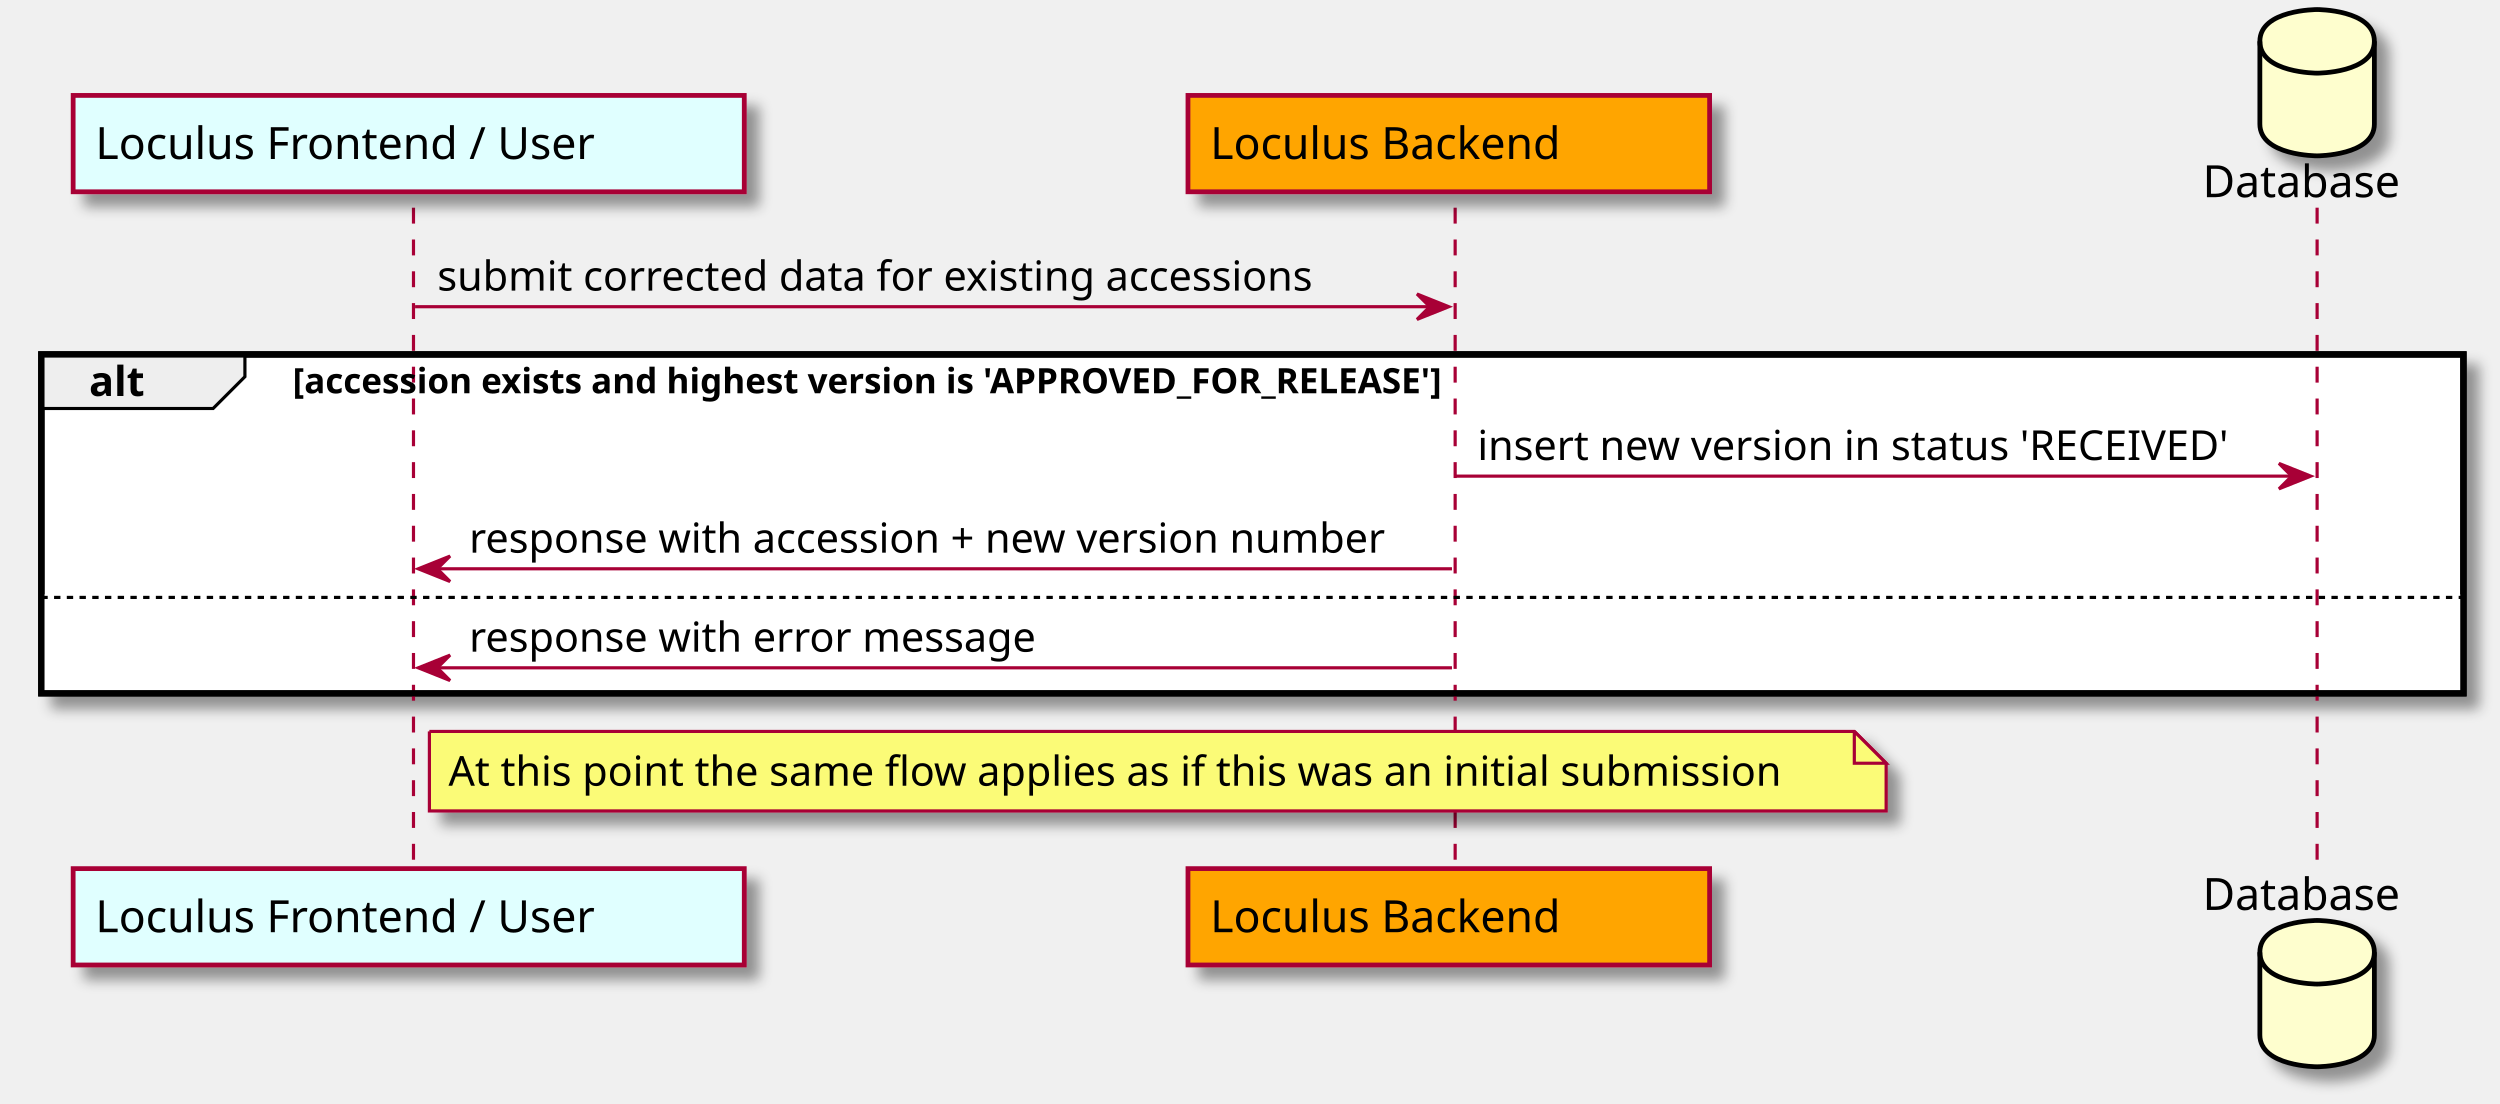
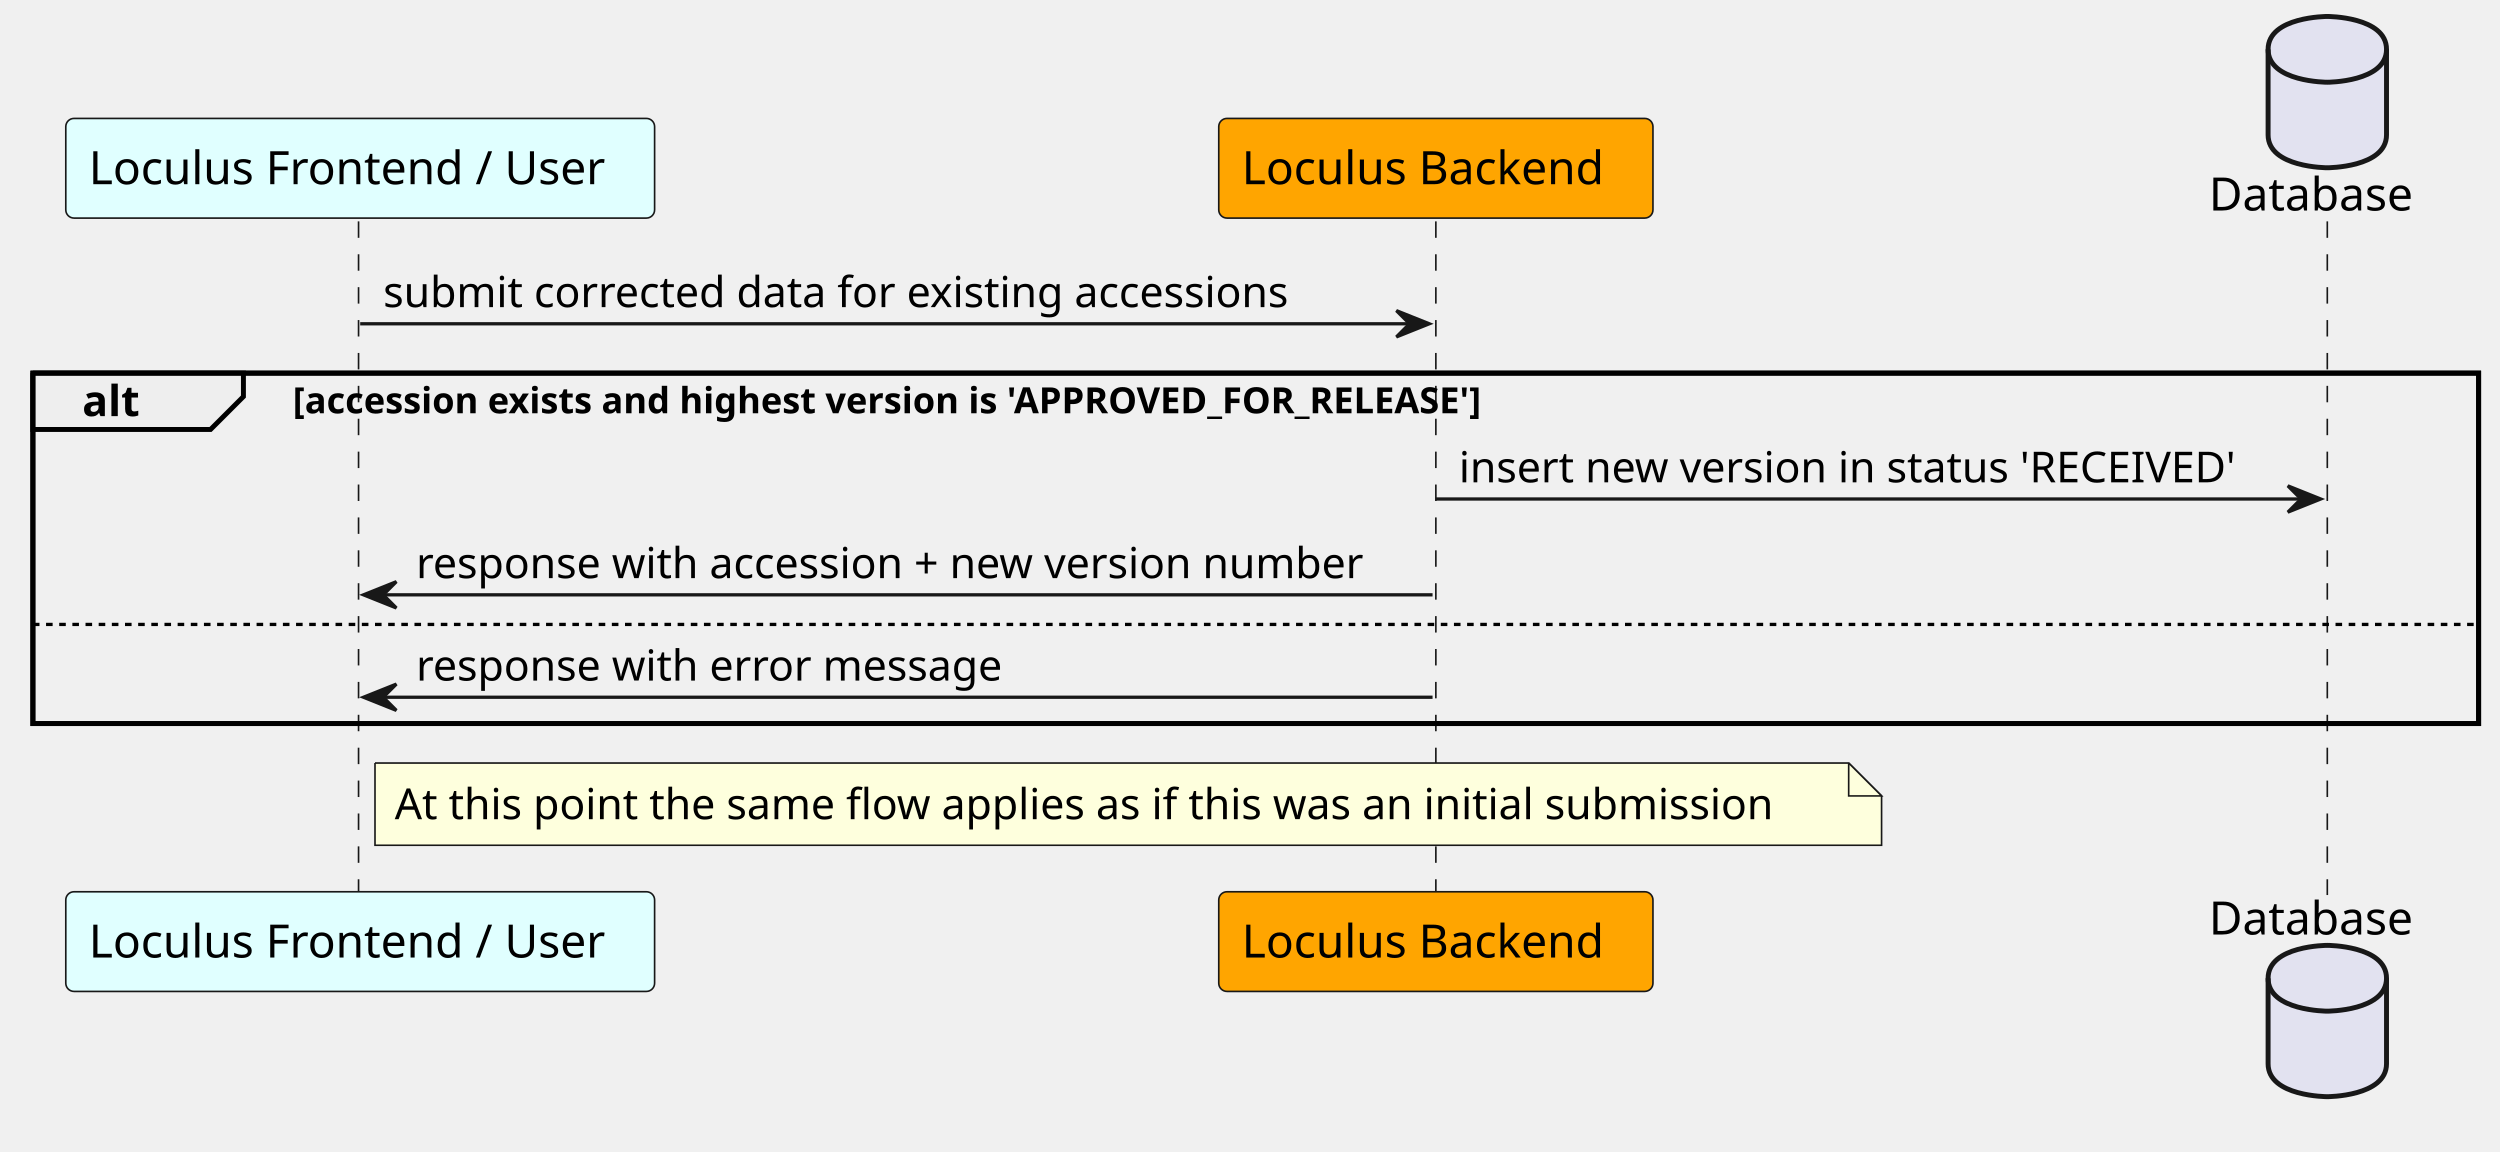
- <svg xmlns="http://www.w3.org/2000/svg" contentScriptType="application/ecmascript" contentStyleType="text/css" height="347px" preserveAspectRatio="none" style="width:786px;height:347px;" version="1.1" viewBox="0 0 786 347" width="786px" zoomAndPan="magnify">
-   <defs>
-     <filter height="300%" id="f10n8hi4q4nmrg" width="300%" x="-1" y="-1">
-       <feGaussianBlur result="blurOut" stdDeviation="2.0" />
-       <feColorMatrix in="blurOut" result="blurOut2" type="matrix" values="0 0 0 0 0 0 0 0 0 0 0 0 0 0 0 0 0 0 .4 0" />
-       <feOffset dx="4.0" dy="4.0" in="blurOut2" result="blurOut3" />
-       <feBlend in="SourceGraphic" in2="blurOut3" mode="normal" />
-     </filter>
-   </defs>
+ <svg xmlns="http://www.w3.org/2000/svg" contentStyleType="text/css" height="350px" preserveAspectRatio="none" style="width:760px;height:350px;background:#FFFFFF;" version="1.1" viewBox="0 0 760 350" width="760px" zoomAndPan="magnify">
+   <defs />
  <g>
-     <rect fill="#FFFFFF" filter="url(#f10n8hi4q4nmrg)" height="106.531" style="stroke: #000000; stroke-width: 2.0;" width="761.5" x="13" y="111.43" />
-     <rect fill="#FFFFFF" height="31.133" style="stroke: none; stroke-width: 1.0;" width="761.5" x="13" y="186.828" />
-     <line style="stroke: #A80036; stroke-width: 1.0; stroke-dasharray: 5.0,5.0;" x1="130" x2="130" y1="65.297" y2="274.094" />
-     <line style="stroke: #A80036; stroke-width: 1.0; stroke-dasharray: 5.0,5.0;" x1="457.5" x2="457.5" y1="65.297" y2="274.094" />
-     <line style="stroke: #A80036; stroke-width: 1.0; stroke-dasharray: 5.0,5.0;" x1="728.5" x2="728.5" y1="65.297" y2="274.094" />
-     <rect fill="#E0FFFF" filter="url(#f10n8hi4q4nmrg)" height="30.297" style="stroke: #A80036; stroke-width: 1.5;" width="211" x="23" y="30" />
-     <text fill="#000000" font-family="sans-serif" font-size="14" lengthAdjust="spacingAndGlyphs" textLength="197" x="30" y="49.995">Loculus Frontend / User</text>
-     <rect fill="#E0FFFF" filter="url(#f10n8hi4q4nmrg)" height="30.297" style="stroke: #A80036; stroke-width: 1.5;" width="211" x="23" y="273.094" />
-     <text fill="#000000" font-family="sans-serif" font-size="14" lengthAdjust="spacingAndGlyphs" textLength="197" x="30" y="293.089">Loculus Frontend / User</text>
-     <rect fill="#FFA500" filter="url(#f10n8hi4q4nmrg)" height="30.297" style="stroke: #A80036; stroke-width: 1.5;" width="164" x="373.5" y="30" />
-     <text fill="#000000" font-family="sans-serif" font-size="14" lengthAdjust="spacingAndGlyphs" textLength="150" x="380.5" y="49.995">Loculus Backend</text>
-     <rect fill="#FFA500" filter="url(#f10n8hi4q4nmrg)" height="30.297" style="stroke: #A80036; stroke-width: 1.5;" width="164" x="373.5" y="273.094" />
-     <text fill="#000000" font-family="sans-serif" font-size="14" lengthAdjust="spacingAndGlyphs" textLength="150" x="380.5" y="293.089">Loculus Backend</text>
-     <text fill="#000000" font-family="sans-serif" font-size="14" lengthAdjust="spacingAndGlyphs" textLength="66" x="692.5" y="61.995">Database</text>
-     <path d="M710.5,13 C710.5,3 728.5,3 728.5,3 C728.5,3 746.5,3 746.5,13 L746.5,39 C746.5,49 728.5,49 728.5,49 C728.5,49 710.5,49 710.5,39 L710.5,13 " fill="#FEFECE" filter="url(#f10n8hi4q4nmrg)" style="stroke: #000000; stroke-width: 1.5;" />
-     <path d="M710.5,13 C710.5,23 728.5,23 728.5,23 C728.5,23 746.5,23 746.5,13 " fill="none" style="stroke: #000000; stroke-width: 1.5;" />
-     <text fill="#000000" font-family="sans-serif" font-size="14" lengthAdjust="spacingAndGlyphs" textLength="66" x="692.5" y="286.089">Database</text>
-     <path d="M710.5,299.391 C710.5,289.391 728.5,289.391 728.5,289.391 C728.5,289.391 746.5,289.391 746.5,299.391 L746.5,325.391 C746.5,335.391 728.5,335.391 728.5,335.391 C728.5,335.391 710.5,335.391 710.5,325.391 L710.5,299.391 " fill="#FEFECE" filter="url(#f10n8hi4q4nmrg)" style="stroke: #000000; stroke-width: 1.5;" />
-     <path d="M710.5,299.391 C710.5,309.391 728.5,309.391 728.5,309.391 C728.5,309.391 746.5,309.391 746.5,299.391 " fill="none" style="stroke: #000000; stroke-width: 1.5;" />
-     <polygon fill="#A80036" points="445.5,92.43,455.5,96.43,445.5,100.43,449.5,96.43" style="stroke: #A80036; stroke-width: 1.0;" />
-     <line style="stroke: #A80036; stroke-width: 1.0;" x1="130.5" x2="451.5" y1="96.43" y2="96.43" />
-     <text fill="#000000" font-family="sans-serif" font-size="13" lengthAdjust="spacingAndGlyphs" textLength="290" x="137.5" y="91.364">submit corrected data for existing accessions</text>
-     <path d="M13,111.43 L77,111.43 L77,118.43 L67,128.43 L13,128.43 L13,111.43 " fill="#EEEEEE" style="stroke: #000000; stroke-width: 1.0;" />
-     <rect fill="none" height="106.531" style="stroke: #000000; stroke-width: 2.0;" width="761.5" x="13" y="111.43" />
-     <text fill="#000000" font-family="sans-serif" font-size="13" font-weight="bold" lengthAdjust="spacingAndGlyphs" textLength="19" x="28" y="124.497">alt</text>
-     <text fill="#000000" font-family="sans-serif" font-size="11" font-weight="bold" lengthAdjust="spacingAndGlyphs" textLength="432" x="92" y="123.64">[accession exists and highest version is 'APPROVED_FOR_RELEASE']</text>
-     <polygon fill="#A80036" points="716.5,145.695,726.5,149.695,716.5,153.695,720.5,149.695" style="stroke: #A80036; stroke-width: 1.0;" />
-     <line style="stroke: #A80036; stroke-width: 1.0;" x1="457.5" x2="722.5" y1="149.695" y2="149.695" />
-     <text fill="#000000" font-family="sans-serif" font-size="13" lengthAdjust="spacingAndGlyphs" textLength="247" x="464.5" y="144.629">insert new version in status 'RECEIVED'</text>
-     <polygon fill="#A80036" points="141.5,174.828,131.5,178.828,141.5,182.828,137.5,178.828" style="stroke: #A80036; stroke-width: 1.0;" />
-     <line style="stroke: #A80036; stroke-width: 1.0;" x1="135.5" x2="456.5" y1="178.828" y2="178.828" />
-     <text fill="#000000" font-family="sans-serif" font-size="13" lengthAdjust="spacingAndGlyphs" textLength="303" x="147.5" y="173.762">response with accession + new version number</text>
-     <line style="stroke: #000000; stroke-width: 1.0; stroke-dasharray: 2.0,2.0;" x1="13" x2="774.5" y1="187.828" y2="187.828" />
-     <polygon fill="#A80036" points="141.5,205.961,131.5,209.961,141.5,213.961,137.5,209.961" style="stroke: #A80036; stroke-width: 1.0;" />
-     <line style="stroke: #A80036; stroke-width: 1.0;" x1="135.5" x2="456.5" y1="209.961" y2="209.961" />
-     <text fill="#000000" font-family="sans-serif" font-size="13" lengthAdjust="spacingAndGlyphs" textLength="186" x="147.5" y="204.895">response with error message</text>
-     <path d="M135,229.961 L135,254.961 L593,254.961 L593,239.961 L583,229.961 L135,229.961 " fill="#FBFB77" filter="url(#f10n8hi4q4nmrg)" style="stroke: #A80036; stroke-width: 1.0;" />
-     <path d="M583,229.961 L583,239.961 L593,239.961 L583,229.961 " fill="#FBFB77" style="stroke: #A80036; stroke-width: 1.0;" />
-     <text fill="#000000" font-family="sans-serif" font-size="13" lengthAdjust="spacingAndGlyphs" textLength="437" x="141" y="247.028">At this point the same flow applies as if this was an initial submission</text>
+     <rect fill="none" height="106.531" style="stroke:#000000;stroke-width:1.5;" width="743.5" x="10" y="113.43" />
+     <line style="stroke:#181818;stroke-width:0.5;stroke-dasharray:5.0,5.0;" x1="109" x2="109" y1="67.297" y2="272.094" />
+     <line style="stroke:#181818;stroke-width:0.5;stroke-dasharray:5.0,5.0;" x1="436.5" x2="436.5" y1="67.297" y2="272.094" />
+     <line style="stroke:#181818;stroke-width:0.5;stroke-dasharray:5.0,5.0;" x1="707.5" x2="707.5" y1="67.297" y2="272.094" />
+     <rect fill="#E0FFFF" height="30.297" rx="2.5" ry="2.5" style="stroke:#181818;stroke-width:0.5;" width="179" x="20" y="36" />
+     <text fill="#000000" font-family="sans-serif" font-size="14" lengthAdjust="spacing" textLength="165" x="27" y="55.995">Loculus Frontend / User</text>
+     <rect fill="#E0FFFF" height="30.297" rx="2.5" ry="2.5" style="stroke:#181818;stroke-width:0.5;" width="179" x="20" y="271.094" />
+     <text fill="#000000" font-family="sans-serif" font-size="14" lengthAdjust="spacing" textLength="165" x="27" y="291.089">Loculus Frontend / User</text>
+     <rect fill="#FFA500" height="30.297" rx="2.5" ry="2.5" style="stroke:#181818;stroke-width:0.5;" width="132" x="370.5" y="36" />
+     <text fill="#000000" font-family="sans-serif" font-size="14" lengthAdjust="spacing" textLength="118" x="377.5" y="55.995">Loculus Backend</text>
+     <rect fill="#FFA500" height="30.297" rx="2.5" ry="2.5" style="stroke:#181818;stroke-width:0.5;" width="132" x="370.5" y="271.094" />
+     <text fill="#000000" font-family="sans-serif" font-size="14" lengthAdjust="spacing" textLength="118" x="377.5" y="291.089">Loculus Backend</text>
+     <text fill="#000000" font-family="sans-serif" font-size="14" lengthAdjust="spacing" textLength="66" x="671.5" y="63.995">Database</text>
+     <path d="M689.5,15 C689.5,5 707.5,5 707.5,5 C707.5,5 725.5,5 725.5,15 L725.5,41 C725.5,51 707.5,51 707.5,51 C707.5,51 689.5,51 689.5,41 L689.5,15 " fill="#E2E2F0" style="stroke:#181818;stroke-width:1.5;" />
+     <path d="M689.5,15 C689.5,25 707.5,25 707.5,25 C707.5,25 725.5,25 725.5,15 " fill="none" style="stroke:#181818;stroke-width:1.5;" />
+     <text fill="#000000" font-family="sans-serif" font-size="14" lengthAdjust="spacing" textLength="66" x="671.5" y="284.089">Database</text>
+     <path d="M689.5,297.391 C689.5,287.391 707.5,287.391 707.5,287.391 C707.5,287.391 725.5,287.391 725.5,297.391 L725.5,323.391 C725.5,333.391 707.5,333.391 707.5,333.391 C707.5,333.391 689.5,333.391 689.5,323.391 L689.5,297.391 " fill="#E2E2F0" style="stroke:#181818;stroke-width:1.5;" />
+     <path d="M689.5,297.391 C689.5,307.391 707.5,307.391 707.5,307.391 C707.5,307.391 725.5,307.391 725.5,297.391 " fill="none" style="stroke:#181818;stroke-width:1.5;" />
+     <polygon fill="#181818" points="424.5,94.43,434.5,98.43,424.5,102.43,428.5,98.43" style="stroke:#181818;stroke-width:1.0;" />
+     <line style="stroke:#181818;stroke-width:1.0;" x1="109.5" x2="430.5" y1="98.43" y2="98.43" />
+     <text fill="#000000" font-family="sans-serif" font-size="13" lengthAdjust="spacing" textLength="290" x="116.5" y="93.364">submit corrected data for existing accessions</text>
+     <path d="M10,113.43 L74,113.43 L74,120.562 L64,130.562 L10,130.562 L10,113.43 " fill="#EEEEEE" style="stroke:#000000;stroke-width:1.5;" />
+     <rect fill="none" height="106.531" style="stroke:#000000;stroke-width:1.5;" width="743.5" x="10" y="113.43" />
+     <text fill="#000000" font-family="sans-serif" font-size="13" font-weight="bold" lengthAdjust="spacing" textLength="19" x="25" y="126.497">alt</text>
+     <text fill="#000000" font-family="sans-serif" font-size="11" font-weight="bold" lengthAdjust="spacing" textLength="432" x="89" y="125.64">[accession exists and highest version is 'APPROVED_FOR_RELEASE']</text>
+     <polygon fill="#181818" points="695.5,147.695,705.5,151.695,695.5,155.695,699.5,151.695" style="stroke:#181818;stroke-width:1.0;" />
+     <line style="stroke:#181818;stroke-width:1.0;" x1="436.5" x2="701.5" y1="151.695" y2="151.695" />
+     <text fill="#000000" font-family="sans-serif" font-size="13" lengthAdjust="spacing" textLength="247" x="443.5" y="146.629">insert new version in status 'RECEIVED'</text>
+     <polygon fill="#181818" points="120.5,176.828,110.5,180.828,120.5,184.828,116.5,180.828" style="stroke:#181818;stroke-width:1.0;" />
+     <line style="stroke:#181818;stroke-width:1.0;" x1="114.5" x2="435.5" y1="180.828" y2="180.828" />
+     <text fill="#000000" font-family="sans-serif" font-size="13" lengthAdjust="spacing" textLength="303" x="126.5" y="175.762">response with accession + new version number</text>
+     <line style="stroke:#000000;stroke-width:1.0;stroke-dasharray:2.0,2.0;" x1="10" x2="753.5" y1="189.828" y2="189.828" />
+     <polygon fill="#181818" points="120.5,207.961,110.5,211.961,120.5,215.961,116.5,211.961" style="stroke:#181818;stroke-width:1.0;" />
+     <line style="stroke:#181818;stroke-width:1.0;" x1="114.5" x2="435.5" y1="211.961" y2="211.961" />
+     <text fill="#000000" font-family="sans-serif" font-size="13" lengthAdjust="spacing" textLength="186" x="126.5" y="206.895">response with error message</text>
+     <path d="M114,231.961 L114,256.961 L572,256.961 L572,241.961 L562,231.961 L114,231.961 " fill="#FEFFDD" style="stroke:#181818;stroke-width:0.5;" />
+     <path d="M562,231.961 L562,241.961 L572,241.961 L562,231.961 " fill="#FEFFDD" style="stroke:#181818;stroke-width:0.5;" />
+     <text fill="#000000" font-family="sans-serif" font-size="13" lengthAdjust="spacing" textLength="437" x="120" y="249.028">At this point the same flow applies as if this was an initial submission</text>
  </g>
</svg>
